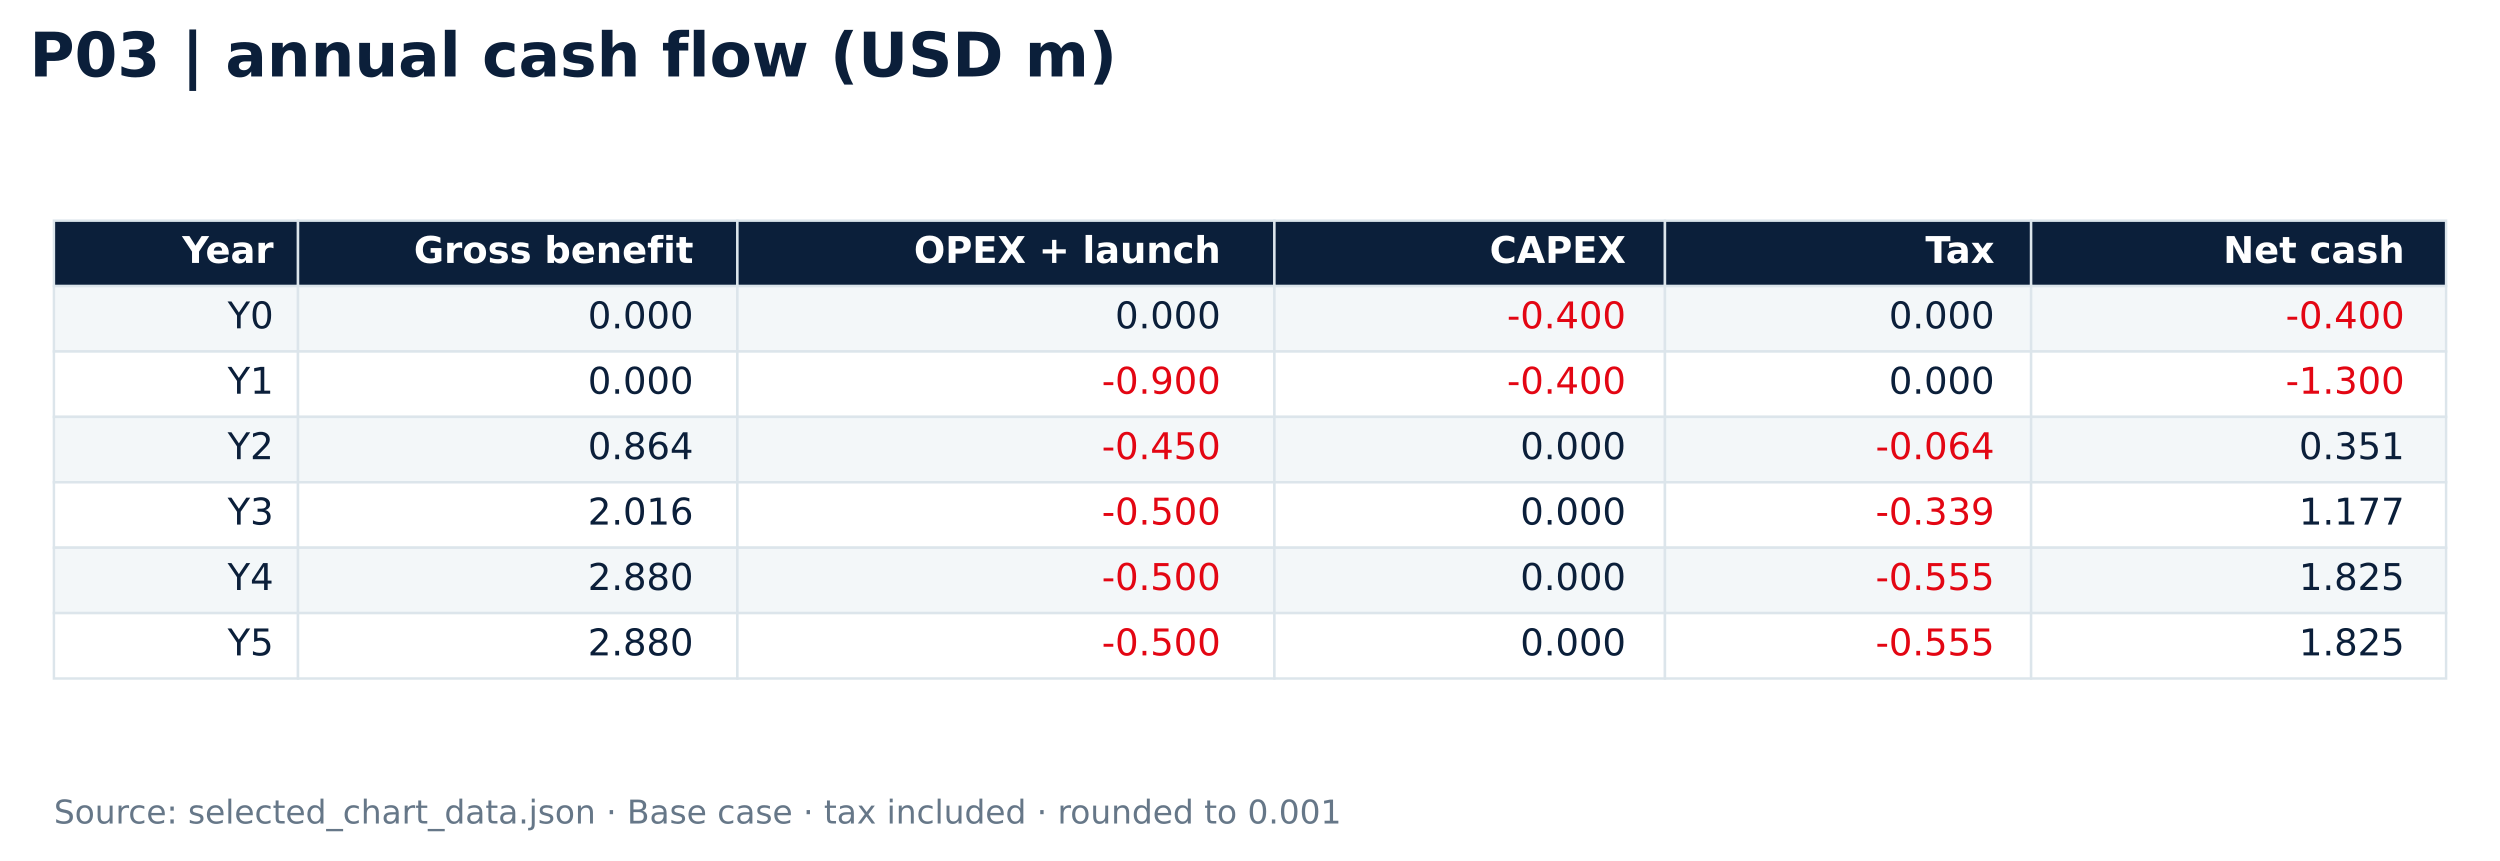
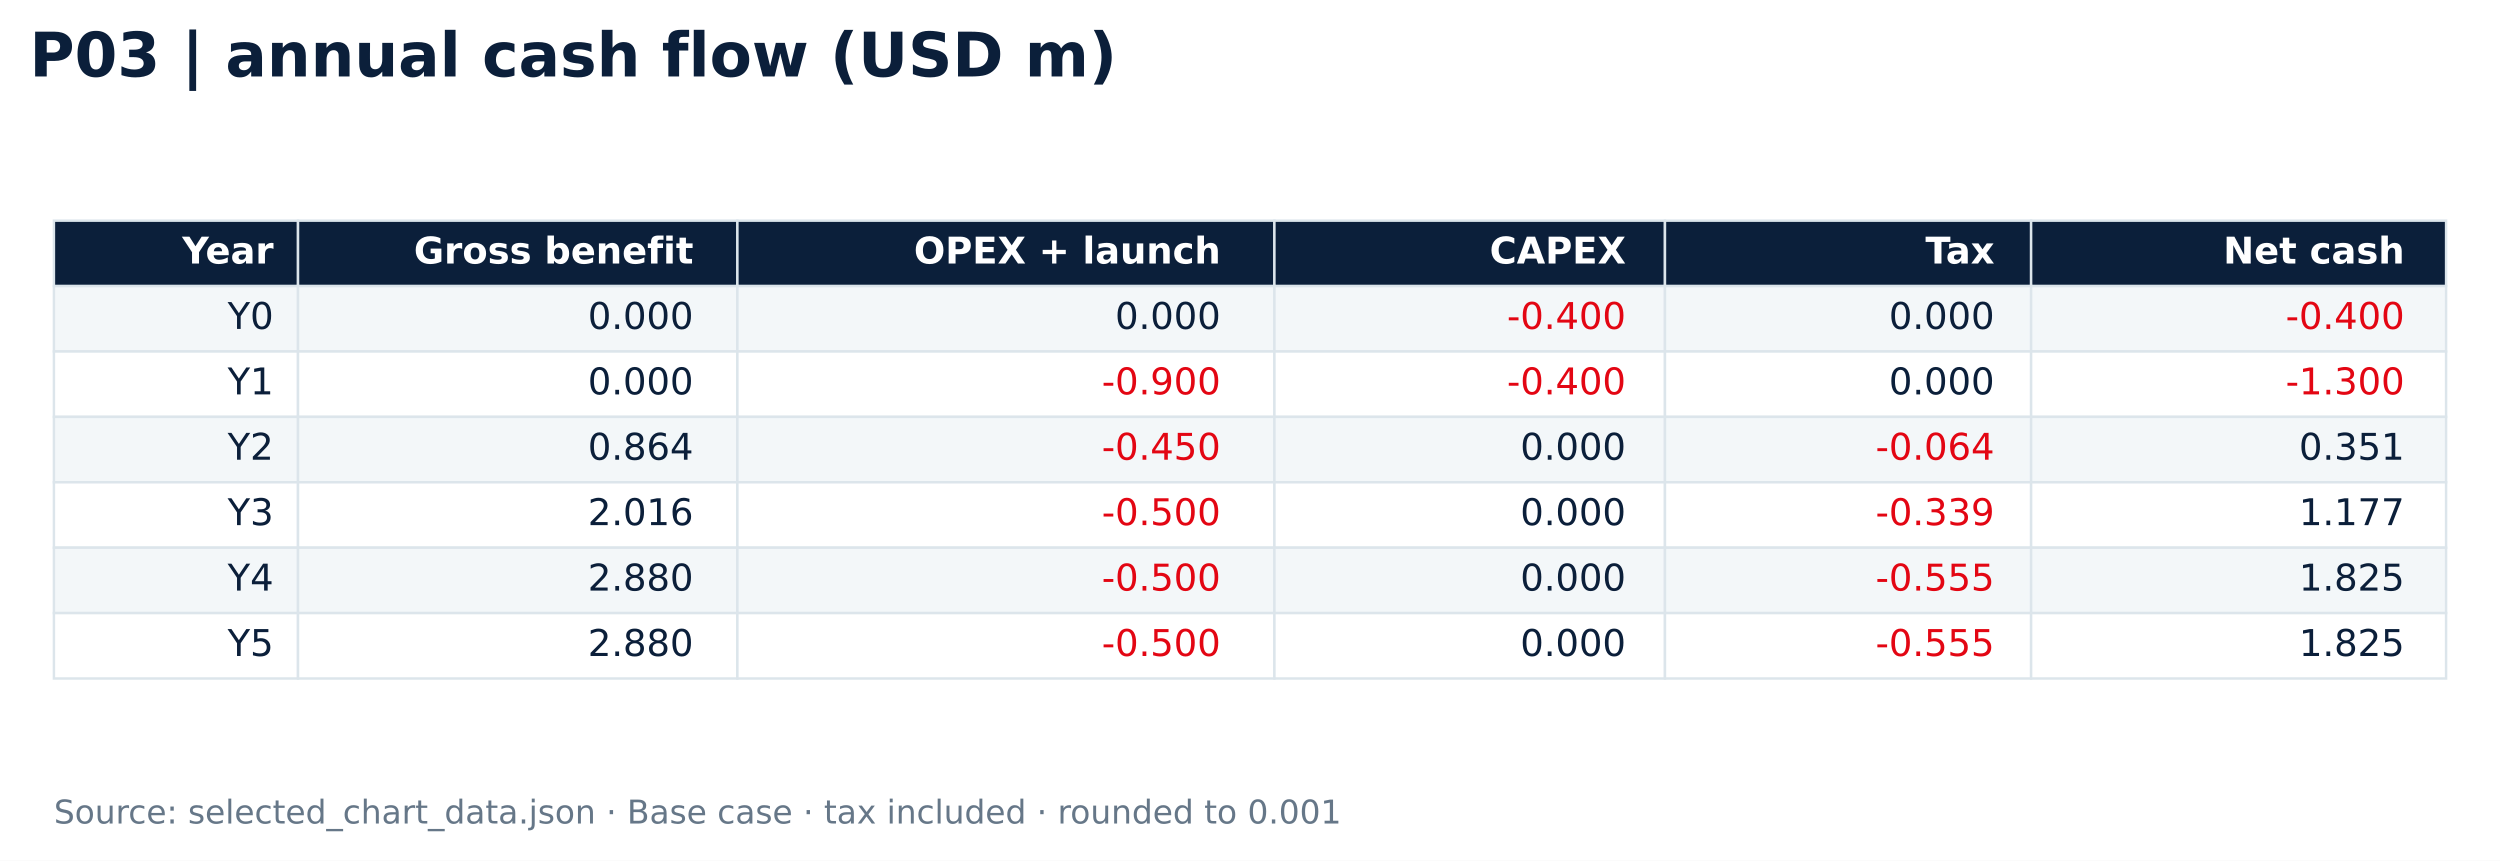
- <svg xmlns="http://www.w3.org/2000/svg" width="609.984pt" height="210.056pt" viewBox="0 0 609.984 210.056" version="1.1">
+ <svg xmlns="http://www.w3.org/2000/svg" width="609.984pt" height="210.02pt" viewBox="0 0 609.984 210.02" version="1.1">
  <defs>
    <style type="text/css">*{stroke-linejoin: round; stroke-linecap: butt}</style>
  </defs>
  <g id="figure_1">
    <g id="patch_1">
-       <path d="M 0 210.056  L 609.984 210.056  L 609.984 0  L 0 0  z " style="fill: #ffffff" />
+       <path d="M 0 210.02  L 609.984 210.02  L 609.984 0  L 0 0  z " style="fill: #ffffff" />
    </g>
    <g id="axes_1">
      <g id="table_1">
        <g id="patch_2">
          <path d="M 13.156 69.799  L 72.714 69.799  L 72.714 53.841  L 13.156 53.841  z " style="fill: #0b1f3a; stroke: #dce5eb; stroke-width: 0.6; stroke-linejoin: miter" />
        </g>
        <g id="text_1">
-           <text style="font-weight: 700; font-size: 9px; font-family: 'DejaVu Sans'; text-anchor: end; fill: #ffffff" x="66.758" y="64.158" transform="rotate(-0 66.7584 64.15785)">Year</text>
+           <text style="font-weight: 700; font-size: 9px; font-family: 'DejaVu Sans'; text-anchor: end; fill: #ffffff" x="66.758" y="64.303" transform="rotate(-0 66.7584 64.30339)">Year</text>
        </g>
        <g id="patch_3">
          <path d="M 72.714 69.799  L 179.919 69.799  L 179.919 53.841  L 72.714 53.841  z " style="fill: #0b1f3a; stroke: #dce5eb; stroke-width: 0.6; stroke-linejoin: miter" />
        </g>
        <g id="text_2">
-           <text style="font-weight: 700; font-size: 9px; font-family: 'DejaVu Sans'; text-anchor: end; fill: #ffffff" x="169.199" y="64.158" transform="rotate(-0 169.1988 64.1582)">Gross benefit</text>
+           <text style="font-weight: 700; font-size: 9px; font-family: 'DejaVu Sans'; text-anchor: end; fill: #ffffff" x="169.199" y="64.303" transform="rotate(-0 169.1988 64.30339)">Gross benefit</text>
        </g>
        <g id="patch_4">
          <path d="M 179.919 69.799  L 310.948 69.799  L 310.948 53.841  L 179.919 53.841  z " style="fill: #0b1f3a; stroke: #dce5eb; stroke-width: 0.6; stroke-linejoin: miter" />
        </g>
        <g id="text_3">
-           <text style="font-weight: 700; font-size: 9px; font-family: 'DejaVu Sans'; text-anchor: end; fill: #ffffff" x="297.845" y="64.158" transform="rotate(-0 297.845 64.1582)">OPEX + launch</text>
+           <text style="font-weight: 700; font-size: 9px; font-family: 'DejaVu Sans'; text-anchor: end; fill: #ffffff" x="297.845" y="64.303" transform="rotate(-0 297.845 64.30339)">OPEX + launch</text>
        </g>
        <g id="patch_5">
          <path d="M 310.948 69.799  L 406.241 69.799  L 406.241 53.841  L 310.948 53.841  z " style="fill: #0b1f3a; stroke: #dce5eb; stroke-width: 0.6; stroke-linejoin: miter" />
        </g>
        <g id="text_4">
-           <text style="font-weight: 700; font-size: 9px; font-family: 'DejaVu Sans'; text-anchor: end; fill: #ffffff" x="396.712" y="64.158" transform="rotate(-0 396.7119 64.15785)">CAPEX</text>
+           <text style="font-weight: 700; font-size: 9px; font-family: 'DejaVu Sans'; text-anchor: end; fill: #ffffff" x="396.712" y="64.303" transform="rotate(-0 396.7119 64.30339)">CAPEX</text>
        </g>
        <g id="patch_6">
          <path d="M 406.241 69.799  L 495.579 69.799  L 495.579 53.841  L 406.241 53.841  z " style="fill: #0b1f3a; stroke: #dce5eb; stroke-width: 0.6; stroke-linejoin: miter" />
        </g>
        <g id="text_5">
-           <text style="font-weight: 700; font-size: 9px; font-family: 'DejaVu Sans'; text-anchor: end; fill: #ffffff" x="486.645" y="64.158" transform="rotate(-0 486.6451 64.15785)">Tax</text>
+           <text style="font-weight: 700; font-size: 9px; font-family: 'DejaVu Sans'; text-anchor: end; fill: #ffffff" x="486.645" y="64.303" transform="rotate(-0 486.6451 64.30339)">Tax</text>
        </g>
        <g id="patch_7">
          <path d="M 495.579 69.799  L 596.828 69.799  L 596.828 53.841  L 495.579 53.841  z " style="fill: #0b1f3a; stroke: #dce5eb; stroke-width: 0.6; stroke-linejoin: miter" />
        </g>
        <g id="text_6">
-           <text style="font-weight: 700; font-size: 9px; font-family: 'DejaVu Sans'; text-anchor: end; fill: #ffffff" x="586.703" y="64.158" transform="rotate(-0 586.7032 64.1582)">Net cash</text>
+           <text style="font-weight: 700; font-size: 9px; font-family: 'DejaVu Sans'; text-anchor: end; fill: #ffffff" x="586.703" y="64.303" transform="rotate(-0 586.7032 64.30339)">Net cash</text>
        </g>
        <g id="patch_8">
          <path d="M 13.156 85.758  L 72.714 85.758  L 72.714 69.799  L 13.156 69.799  z " style="fill: #f3f7f9; stroke: #dce5eb; stroke-width: 0.6; stroke-linejoin: miter" />
        </g>
        <g id="text_7">
-           <text style="font-size: 9px; font-family: 'DejaVu Sans'; text-anchor: end; fill: #0b1f3a" x="66.758" y="80.116" transform="rotate(-0 66.7584 80.11629)">Y0</text>
+           <text style="font-size: 9px; font-family: 'DejaVu Sans'; text-anchor: end; fill: #0b1f3a" x="66.758" y="80.262" transform="rotate(-0 66.7584 80.26184)">Y0</text>
        </g>
        <g id="patch_9">
          <path d="M 72.714 85.758  L 179.919 85.758  L 179.919 69.799  L 72.714 69.799  z " style="fill: #f3f7f9; stroke: #dce5eb; stroke-width: 0.6; stroke-linejoin: miter" />
        </g>
        <g id="text_8">
-           <text style="font-size: 9px; font-family: 'DejaVu Sans'; text-anchor: end; fill: #0b1f3a" x="169.199" y="80.116" transform="rotate(-0 169.1988 80.11629)">0.000</text>
+           <text style="font-size: 9px; font-family: 'DejaVu Sans'; text-anchor: end; fill: #0b1f3a" x="169.199" y="80.262" transform="rotate(-0 169.1988 80.26184)">0.000</text>
        </g>
        <g id="patch_10">
          <path d="M 179.919 85.758  L 310.948 85.758  L 310.948 69.799  L 179.919 69.799  z " style="fill: #f3f7f9; stroke: #dce5eb; stroke-width: 0.6; stroke-linejoin: miter" />
        </g>
        <g id="text_9">
-           <text style="font-size: 9px; font-family: 'DejaVu Sans'; text-anchor: end; fill: #0b1f3a" x="297.845" y="80.116" transform="rotate(-0 297.845 80.11629)">0.000</text>
+           <text style="font-size: 9px; font-family: 'DejaVu Sans'; text-anchor: end; fill: #0b1f3a" x="297.845" y="80.262" transform="rotate(-0 297.845 80.26184)">0.000</text>
        </g>
        <g id="patch_11">
          <path d="M 310.948 85.758  L 406.241 85.758  L 406.241 69.799  L 310.948 69.799  z " style="fill: #f3f7f9; stroke: #dce5eb; stroke-width: 0.6; stroke-linejoin: miter" />
        </g>
        <g id="text_10">
-           <text style="font-size: 9px; font-family: 'DejaVu Sans'; text-anchor: end; fill: #e30613" x="396.712" y="80.116" transform="rotate(-0 396.7119 80.11629)">-0.400</text>
+           <text style="font-size: 9px; font-family: 'DejaVu Sans'; text-anchor: end; fill: #e30613" x="396.712" y="80.262" transform="rotate(-0 396.7119 80.26184)">-0.400</text>
        </g>
        <g id="patch_12">
          <path d="M 406.241 85.758  L 495.579 85.758  L 495.579 69.799  L 406.241 69.799  z " style="fill: #f3f7f9; stroke: #dce5eb; stroke-width: 0.6; stroke-linejoin: miter" />
        </g>
        <g id="text_11">
-           <text style="font-size: 9px; font-family: 'DejaVu Sans'; text-anchor: end; fill: #0b1f3a" x="486.645" y="80.116" transform="rotate(-0 486.6451 80.11629)">0.000</text>
+           <text style="font-size: 9px; font-family: 'DejaVu Sans'; text-anchor: end; fill: #0b1f3a" x="486.645" y="80.262" transform="rotate(-0 486.6451 80.26184)">0.000</text>
        </g>
        <g id="patch_13">
          <path d="M 495.579 85.758  L 596.828 85.758  L 596.828 69.799  L 495.579 69.799  z " style="fill: #f3f7f9; stroke: #dce5eb; stroke-width: 0.6; stroke-linejoin: miter" />
        </g>
        <g id="text_12">
-           <text style="font-size: 9px; font-family: 'DejaVu Sans'; text-anchor: end; fill: #e30613" x="586.703" y="80.116" transform="rotate(-0 586.7032 80.11629)">-0.400</text>
+           <text style="font-size: 9px; font-family: 'DejaVu Sans'; text-anchor: end; fill: #e30613" x="586.703" y="80.262" transform="rotate(-0 586.7032 80.26184)">-0.400</text>
        </g>
        <g id="patch_14">
          <path d="M 13.156 101.716  L 72.714 101.716  L 72.714 85.758  L 13.156 85.758  z " style="fill: #ffffff; stroke: #dce5eb; stroke-width: 0.6; stroke-linejoin: miter" />
        </g>
        <g id="text_13">
-           <text style="font-size: 9px; font-family: 'DejaVu Sans'; text-anchor: end; fill: #0b1f3a" x="66.758" y="96.075" transform="rotate(-0 66.7584 96.07473)">Y1</text>
+           <text style="font-size: 9px; font-family: 'DejaVu Sans'; text-anchor: end; fill: #0b1f3a" x="66.758" y="96.22" transform="rotate(-0 66.7584 96.22028)">Y1</text>
        </g>
        <g id="patch_15">
          <path d="M 72.714 101.716  L 179.919 101.716  L 179.919 85.758  L 72.714 85.758  z " style="fill: #ffffff; stroke: #dce5eb; stroke-width: 0.6; stroke-linejoin: miter" />
        </g>
        <g id="text_14">
-           <text style="font-size: 9px; font-family: 'DejaVu Sans'; text-anchor: end; fill: #0b1f3a" x="169.199" y="96.075" transform="rotate(-0 169.1988 96.07473)">0.000</text>
+           <text style="font-size: 9px; font-family: 'DejaVu Sans'; text-anchor: end; fill: #0b1f3a" x="169.199" y="96.22" transform="rotate(-0 169.1988 96.22028)">0.000</text>
        </g>
        <g id="patch_16">
          <path d="M 179.919 101.716  L 310.948 101.716  L 310.948 85.758  L 179.919 85.758  z " style="fill: #ffffff; stroke: #dce5eb; stroke-width: 0.6; stroke-linejoin: miter" />
        </g>
        <g id="text_15">
-           <text style="font-size: 9px; font-family: 'DejaVu Sans'; text-anchor: end; fill: #e30613" x="297.845" y="96.075" transform="rotate(-0 297.845 96.07473)">-0.900</text>
+           <text style="font-size: 9px; font-family: 'DejaVu Sans'; text-anchor: end; fill: #e30613" x="297.845" y="96.22" transform="rotate(-0 297.845 96.22028)">-0.900</text>
        </g>
        <g id="patch_17">
          <path d="M 310.948 101.716  L 406.241 101.716  L 406.241 85.758  L 310.948 85.758  z " style="fill: #ffffff; stroke: #dce5eb; stroke-width: 0.6; stroke-linejoin: miter" />
        </g>
        <g id="text_16">
-           <text style="font-size: 9px; font-family: 'DejaVu Sans'; text-anchor: end; fill: #e30613" x="396.712" y="96.075" transform="rotate(-0 396.7119 96.07473)">-0.400</text>
+           <text style="font-size: 9px; font-family: 'DejaVu Sans'; text-anchor: end; fill: #e30613" x="396.712" y="96.22" transform="rotate(-0 396.7119 96.22028)">-0.400</text>
        </g>
        <g id="patch_18">
          <path d="M 406.241 101.716  L 495.579 101.716  L 495.579 85.758  L 406.241 85.758  z " style="fill: #ffffff; stroke: #dce5eb; stroke-width: 0.6; stroke-linejoin: miter" />
        </g>
        <g id="text_17">
-           <text style="font-size: 9px; font-family: 'DejaVu Sans'; text-anchor: end; fill: #0b1f3a" x="486.645" y="96.075" transform="rotate(-0 486.6451 96.07473)">0.000</text>
+           <text style="font-size: 9px; font-family: 'DejaVu Sans'; text-anchor: end; fill: #0b1f3a" x="486.645" y="96.22" transform="rotate(-0 486.6451 96.22028)">0.000</text>
        </g>
        <g id="patch_19">
          <path d="M 495.579 101.716  L 596.828 101.716  L 596.828 85.758  L 495.579 85.758  z " style="fill: #ffffff; stroke: #dce5eb; stroke-width: 0.6; stroke-linejoin: miter" />
        </g>
        <g id="text_18">
-           <text style="font-size: 9px; font-family: 'DejaVu Sans'; text-anchor: end; fill: #e30613" x="586.703" y="96.075" transform="rotate(-0 586.7032 96.07473)">-1.300</text>
+           <text style="font-size: 9px; font-family: 'DejaVu Sans'; text-anchor: end; fill: #e30613" x="586.703" y="96.22" transform="rotate(-0 586.7032 96.22028)">-1.300</text>
        </g>
        <g id="patch_20">
          <path d="M 13.156 117.675  L 72.714 117.675  L 72.714 101.716  L 13.156 101.716  z " style="fill: #f3f7f9; stroke: #dce5eb; stroke-width: 0.6; stroke-linejoin: miter" />
        </g>
        <g id="text_19">
-           <text style="font-size: 9px; font-family: 'DejaVu Sans'; text-anchor: end; fill: #0b1f3a" x="66.758" y="112.033" transform="rotate(-0 66.7584 112.0332)">Y2</text>
+           <text style="font-size: 9px; font-family: 'DejaVu Sans'; text-anchor: end; fill: #0b1f3a" x="66.758" y="112.179" transform="rotate(-0 66.7584 112.1787)">Y2</text>
        </g>
        <g id="patch_21">
          <path d="M 72.714 117.675  L 179.919 117.675  L 179.919 101.716  L 72.714 101.716  z " style="fill: #f3f7f9; stroke: #dce5eb; stroke-width: 0.6; stroke-linejoin: miter" />
        </g>
        <g id="text_20">
-           <text style="font-size: 9px; font-family: 'DejaVu Sans'; text-anchor: end; fill: #0b1f3a" x="169.199" y="112.033" transform="rotate(-0 169.1988 112.0332)">0.864</text>
+           <text style="font-size: 9px; font-family: 'DejaVu Sans'; text-anchor: end; fill: #0b1f3a" x="169.199" y="112.179" transform="rotate(-0 169.1988 112.1787)">0.864</text>
        </g>
        <g id="patch_22">
          <path d="M 179.919 117.675  L 310.948 117.675  L 310.948 101.716  L 179.919 101.716  z " style="fill: #f3f7f9; stroke: #dce5eb; stroke-width: 0.6; stroke-linejoin: miter" />
        </g>
        <g id="text_21">
-           <text style="font-size: 9px; font-family: 'DejaVu Sans'; text-anchor: end; fill: #e30613" x="297.845" y="112.033" transform="rotate(-0 297.845 112.0332)">-0.450</text>
+           <text style="font-size: 9px; font-family: 'DejaVu Sans'; text-anchor: end; fill: #e30613" x="297.845" y="112.179" transform="rotate(-0 297.845 112.1787)">-0.450</text>
        </g>
        <g id="patch_23">
          <path d="M 310.948 117.675  L 406.241 117.675  L 406.241 101.716  L 310.948 101.716  z " style="fill: #f3f7f9; stroke: #dce5eb; stroke-width: 0.6; stroke-linejoin: miter" />
        </g>
        <g id="text_22">
-           <text style="font-size: 9px; font-family: 'DejaVu Sans'; text-anchor: end; fill: #0b1f3a" x="396.712" y="112.033" transform="rotate(-0 396.7119 112.0332)">0.000</text>
+           <text style="font-size: 9px; font-family: 'DejaVu Sans'; text-anchor: end; fill: #0b1f3a" x="396.712" y="112.179" transform="rotate(-0 396.7119 112.1787)">0.000</text>
        </g>
        <g id="patch_24">
          <path d="M 406.241 117.675  L 495.579 117.675  L 495.579 101.716  L 406.241 101.716  z " style="fill: #f3f7f9; stroke: #dce5eb; stroke-width: 0.6; stroke-linejoin: miter" />
        </g>
        <g id="text_23">
-           <text style="font-size: 9px; font-family: 'DejaVu Sans'; text-anchor: end; fill: #e30613" x="486.645" y="112.033" transform="rotate(-0 486.6451 112.0332)">-0.064</text>
+           <text style="font-size: 9px; font-family: 'DejaVu Sans'; text-anchor: end; fill: #e30613" x="486.645" y="112.179" transform="rotate(-0 486.6451 112.1787)">-0.064</text>
        </g>
        <g id="patch_25">
          <path d="M 495.579 117.675  L 596.828 117.675  L 596.828 101.716  L 495.579 101.716  z " style="fill: #f3f7f9; stroke: #dce5eb; stroke-width: 0.6; stroke-linejoin: miter" />
        </g>
        <g id="text_24">
-           <text style="font-size: 9px; font-family: 'DejaVu Sans'; text-anchor: end; fill: #0b1f3a" x="586.703" y="112.033" transform="rotate(-0 586.7032 112.0332)">0.351</text>
+           <text style="font-size: 9px; font-family: 'DejaVu Sans'; text-anchor: end; fill: #0b1f3a" x="586.703" y="112.179" transform="rotate(-0 586.7032 112.1787)">0.351</text>
        </g>
        <g id="patch_26">
          <path d="M 13.156 133.633  L 72.714 133.633  L 72.714 117.675  L 13.156 117.675  z " style="fill: #ffffff; stroke: #dce5eb; stroke-width: 0.6; stroke-linejoin: miter" />
        </g>
        <g id="text_25">
-           <text style="font-size: 9px; font-family: 'DejaVu Sans'; text-anchor: end; fill: #0b1f3a" x="66.758" y="127.992" transform="rotate(-0 66.7584 127.9916)">Y3</text>
+           <text style="font-size: 9px; font-family: 'DejaVu Sans'; text-anchor: end; fill: #0b1f3a" x="66.758" y="128.137" transform="rotate(-0 66.7584 128.1372)">Y3</text>
        </g>
        <g id="patch_27">
          <path d="M 72.714 133.633  L 179.919 133.633  L 179.919 117.675  L 72.714 117.675  z " style="fill: #ffffff; stroke: #dce5eb; stroke-width: 0.6; stroke-linejoin: miter" />
        </g>
        <g id="text_26">
-           <text style="font-size: 9px; font-family: 'DejaVu Sans'; text-anchor: end; fill: #0b1f3a" x="169.199" y="127.992" transform="rotate(-0 169.1988 127.9916)">2.016</text>
+           <text style="font-size: 9px; font-family: 'DejaVu Sans'; text-anchor: end; fill: #0b1f3a" x="169.199" y="128.137" transform="rotate(-0 169.1988 128.1372)">2.016</text>
        </g>
        <g id="patch_28">
          <path d="M 179.919 133.633  L 310.948 133.633  L 310.948 117.675  L 179.919 117.675  z " style="fill: #ffffff; stroke: #dce5eb; stroke-width: 0.6; stroke-linejoin: miter" />
        </g>
        <g id="text_27">
-           <text style="font-size: 9px; font-family: 'DejaVu Sans'; text-anchor: end; fill: #e30613" x="297.845" y="127.992" transform="rotate(-0 297.845 127.9916)">-0.500</text>
+           <text style="font-size: 9px; font-family: 'DejaVu Sans'; text-anchor: end; fill: #e30613" x="297.845" y="128.137" transform="rotate(-0 297.845 128.1372)">-0.500</text>
        </g>
        <g id="patch_29">
          <path d="M 310.948 133.633  L 406.241 133.633  L 406.241 117.675  L 310.948 117.675  z " style="fill: #ffffff; stroke: #dce5eb; stroke-width: 0.6; stroke-linejoin: miter" />
        </g>
        <g id="text_28">
-           <text style="font-size: 9px; font-family: 'DejaVu Sans'; text-anchor: end; fill: #0b1f3a" x="396.712" y="127.992" transform="rotate(-0 396.7119 127.9916)">0.000</text>
+           <text style="font-size: 9px; font-family: 'DejaVu Sans'; text-anchor: end; fill: #0b1f3a" x="396.712" y="128.137" transform="rotate(-0 396.7119 128.1372)">0.000</text>
        </g>
        <g id="patch_30">
          <path d="M 406.241 133.633  L 495.579 133.633  L 495.579 117.675  L 406.241 117.675  z " style="fill: #ffffff; stroke: #dce5eb; stroke-width: 0.6; stroke-linejoin: miter" />
        </g>
        <g id="text_29">
-           <text style="font-size: 9px; font-family: 'DejaVu Sans'; text-anchor: end; fill: #e30613" x="486.645" y="127.992" transform="rotate(-0 486.6451 127.9916)">-0.339</text>
+           <text style="font-size: 9px; font-family: 'DejaVu Sans'; text-anchor: end; fill: #e30613" x="486.645" y="128.137" transform="rotate(-0 486.6451 128.1372)">-0.339</text>
        </g>
        <g id="patch_31">
          <path d="M 495.579 133.633  L 596.828 133.633  L 596.828 117.675  L 495.579 117.675  z " style="fill: #ffffff; stroke: #dce5eb; stroke-width: 0.6; stroke-linejoin: miter" />
        </g>
        <g id="text_30">
-           <text style="font-size: 9px; font-family: 'DejaVu Sans'; text-anchor: end; fill: #0b1f3a" x="586.703" y="127.992" transform="rotate(-0 586.7032 127.9916)">1.177</text>
+           <text style="font-size: 9px; font-family: 'DejaVu Sans'; text-anchor: end; fill: #0b1f3a" x="586.703" y="128.137" transform="rotate(-0 586.7032 128.1372)">1.177</text>
        </g>
        <g id="patch_32">
          <path d="M 13.156 149.591  L 72.714 149.591  L 72.714 133.633  L 13.156 133.633  z " style="fill: #f3f7f9; stroke: #dce5eb; stroke-width: 0.6; stroke-linejoin: miter" />
        </g>
        <g id="text_31">
-           <text style="font-size: 9px; font-family: 'DejaVu Sans'; text-anchor: end; fill: #0b1f3a" x="66.758" y="143.95" transform="rotate(-0 66.7584 143.9501)">Y4</text>
+           <text style="font-size: 9px; font-family: 'DejaVu Sans'; text-anchor: end; fill: #0b1f3a" x="66.758" y="144.096" transform="rotate(-0 66.7584 144.0956)">Y4</text>
        </g>
        <g id="patch_33">
          <path d="M 72.714 149.591  L 179.919 149.591  L 179.919 133.633  L 72.714 133.633  z " style="fill: #f3f7f9; stroke: #dce5eb; stroke-width: 0.6; stroke-linejoin: miter" />
        </g>
        <g id="text_32">
-           <text style="font-size: 9px; font-family: 'DejaVu Sans'; text-anchor: end; fill: #0b1f3a" x="169.199" y="143.95" transform="rotate(-0 169.1988 143.9501)">2.880</text>
+           <text style="font-size: 9px; font-family: 'DejaVu Sans'; text-anchor: end; fill: #0b1f3a" x="169.199" y="144.096" transform="rotate(-0 169.1988 144.0956)">2.880</text>
        </g>
        <g id="patch_34">
          <path d="M 179.919 149.591  L 310.948 149.591  L 310.948 133.633  L 179.919 133.633  z " style="fill: #f3f7f9; stroke: #dce5eb; stroke-width: 0.6; stroke-linejoin: miter" />
        </g>
        <g id="text_33">
-           <text style="font-size: 9px; font-family: 'DejaVu Sans'; text-anchor: end; fill: #e30613" x="297.845" y="143.95" transform="rotate(-0 297.845 143.9501)">-0.500</text>
+           <text style="font-size: 9px; font-family: 'DejaVu Sans'; text-anchor: end; fill: #e30613" x="297.845" y="144.096" transform="rotate(-0 297.845 144.0956)">-0.500</text>
        </g>
        <g id="patch_35">
          <path d="M 310.948 149.591  L 406.241 149.591  L 406.241 133.633  L 310.948 133.633  z " style="fill: #f3f7f9; stroke: #dce5eb; stroke-width: 0.6; stroke-linejoin: miter" />
        </g>
        <g id="text_34">
-           <text style="font-size: 9px; font-family: 'DejaVu Sans'; text-anchor: end; fill: #0b1f3a" x="396.712" y="143.95" transform="rotate(-0 396.7119 143.9501)">0.000</text>
+           <text style="font-size: 9px; font-family: 'DejaVu Sans'; text-anchor: end; fill: #0b1f3a" x="396.712" y="144.096" transform="rotate(-0 396.7119 144.0956)">0.000</text>
        </g>
        <g id="patch_36">
          <path d="M 406.241 149.591  L 495.579 149.591  L 495.579 133.633  L 406.241 133.633  z " style="fill: #f3f7f9; stroke: #dce5eb; stroke-width: 0.6; stroke-linejoin: miter" />
        </g>
        <g id="text_35">
-           <text style="font-size: 9px; font-family: 'DejaVu Sans'; text-anchor: end; fill: #e30613" x="486.645" y="143.95" transform="rotate(-0 486.6451 143.9501)">-0.555</text>
+           <text style="font-size: 9px; font-family: 'DejaVu Sans'; text-anchor: end; fill: #e30613" x="486.645" y="144.096" transform="rotate(-0 486.6451 144.0956)">-0.555</text>
        </g>
        <g id="patch_37">
          <path d="M 495.579 149.591  L 596.828 149.591  L 596.828 133.633  L 495.579 133.633  z " style="fill: #f3f7f9; stroke: #dce5eb; stroke-width: 0.6; stroke-linejoin: miter" />
        </g>
        <g id="text_36">
-           <text style="font-size: 9px; font-family: 'DejaVu Sans'; text-anchor: end; fill: #0b1f3a" x="586.703" y="143.95" transform="rotate(-0 586.7032 143.9501)">1.825</text>
+           <text style="font-size: 9px; font-family: 'DejaVu Sans'; text-anchor: end; fill: #0b1f3a" x="586.703" y="144.096" transform="rotate(-0 586.7032 144.0956)">1.825</text>
        </g>
        <g id="patch_38">
          <path d="M 13.156 165.55  L 72.714 165.55  L 72.714 149.591  L 13.156 149.591  z " style="fill: #ffffff; stroke: #dce5eb; stroke-width: 0.6; stroke-linejoin: miter" />
        </g>
        <g id="text_37">
-           <text style="font-size: 9px; font-family: 'DejaVu Sans'; text-anchor: end; fill: #0b1f3a" x="66.758" y="159.908" transform="rotate(-0 66.7584 159.9085)">Y5</text>
+           <text style="font-size: 9px; font-family: 'DejaVu Sans'; text-anchor: end; fill: #0b1f3a" x="66.758" y="160.054" transform="rotate(-0 66.7584 160.054)">Y5</text>
        </g>
        <g id="patch_39">
          <path d="M 72.714 165.55  L 179.919 165.55  L 179.919 149.591  L 72.714 149.591  z " style="fill: #ffffff; stroke: #dce5eb; stroke-width: 0.6; stroke-linejoin: miter" />
        </g>
        <g id="text_38">
-           <text style="font-size: 9px; font-family: 'DejaVu Sans'; text-anchor: end; fill: #0b1f3a" x="169.199" y="159.908" transform="rotate(-0 169.1988 159.9085)">2.880</text>
+           <text style="font-size: 9px; font-family: 'DejaVu Sans'; text-anchor: end; fill: #0b1f3a" x="169.199" y="160.054" transform="rotate(-0 169.1988 160.054)">2.880</text>
        </g>
        <g id="patch_40">
          <path d="M 179.919 165.55  L 310.948 165.55  L 310.948 149.591  L 179.919 149.591  z " style="fill: #ffffff; stroke: #dce5eb; stroke-width: 0.6; stroke-linejoin: miter" />
        </g>
        <g id="text_39">
-           <text style="font-size: 9px; font-family: 'DejaVu Sans'; text-anchor: end; fill: #e30613" x="297.845" y="159.908" transform="rotate(-0 297.845 159.9085)">-0.500</text>
+           <text style="font-size: 9px; font-family: 'DejaVu Sans'; text-anchor: end; fill: #e30613" x="297.845" y="160.054" transform="rotate(-0 297.845 160.054)">-0.500</text>
        </g>
        <g id="patch_41">
          <path d="M 310.948 165.55  L 406.241 165.55  L 406.241 149.591  L 310.948 149.591  z " style="fill: #ffffff; stroke: #dce5eb; stroke-width: 0.6; stroke-linejoin: miter" />
        </g>
        <g id="text_40">
-           <text style="font-size: 9px; font-family: 'DejaVu Sans'; text-anchor: end; fill: #0b1f3a" x="396.712" y="159.908" transform="rotate(-0 396.7119 159.9085)">0.000</text>
+           <text style="font-size: 9px; font-family: 'DejaVu Sans'; text-anchor: end; fill: #0b1f3a" x="396.712" y="160.054" transform="rotate(-0 396.7119 160.054)">0.000</text>
        </g>
        <g id="patch_42">
          <path d="M 406.241 165.55  L 495.579 165.55  L 495.579 149.591  L 406.241 149.591  z " style="fill: #ffffff; stroke: #dce5eb; stroke-width: 0.6; stroke-linejoin: miter" />
        </g>
        <g id="text_41">
-           <text style="font-size: 9px; font-family: 'DejaVu Sans'; text-anchor: end; fill: #e30613" x="486.645" y="159.908" transform="rotate(-0 486.6451 159.9085)">-0.555</text>
+           <text style="font-size: 9px; font-family: 'DejaVu Sans'; text-anchor: end; fill: #e30613" x="486.645" y="160.054" transform="rotate(-0 486.6451 160.054)">-0.555</text>
        </g>
        <g id="patch_43">
          <path d="M 495.579 165.55  L 596.828 165.55  L 596.828 149.591  L 495.579 149.591  z " style="fill: #ffffff; stroke: #dce5eb; stroke-width: 0.6; stroke-linejoin: miter" />
        </g>
        <g id="text_42">
-           <text style="font-size: 9px; font-family: 'DejaVu Sans'; text-anchor: end; fill: #0b1f3a" x="586.703" y="159.908" transform="rotate(-0 586.7032 159.9085)">1.825</text>
+           <text style="font-size: 9px; font-family: 'DejaVu Sans'; text-anchor: end; fill: #0b1f3a" x="586.703" y="160.054" transform="rotate(-0 586.7032 160.054)">1.825</text>
        </g>
      </g>
      <g id="text_43">
        <text style="font-size: 8px; font-family: 'DejaVu Sans'; text-anchor: start; fill: #667788" x="13.156" y="200.934" transform="rotate(-0 13.15584 200.9337)">Source: selected_chart_data.json · Base case · tax included · rounded to 0.001</text>
      </g>
      <g id="text_44">
        <text style="font-weight: 700; font-size: 15px; font-family: 'DejaVu Sans'; text-anchor: start; fill: #0b1f3a" x="7.2" y="18.663" transform="rotate(-0 7.2 18.66328)">P03 | annual cash flow (USD m)</text>
      </g>
    </g>
  </g>
</svg>
